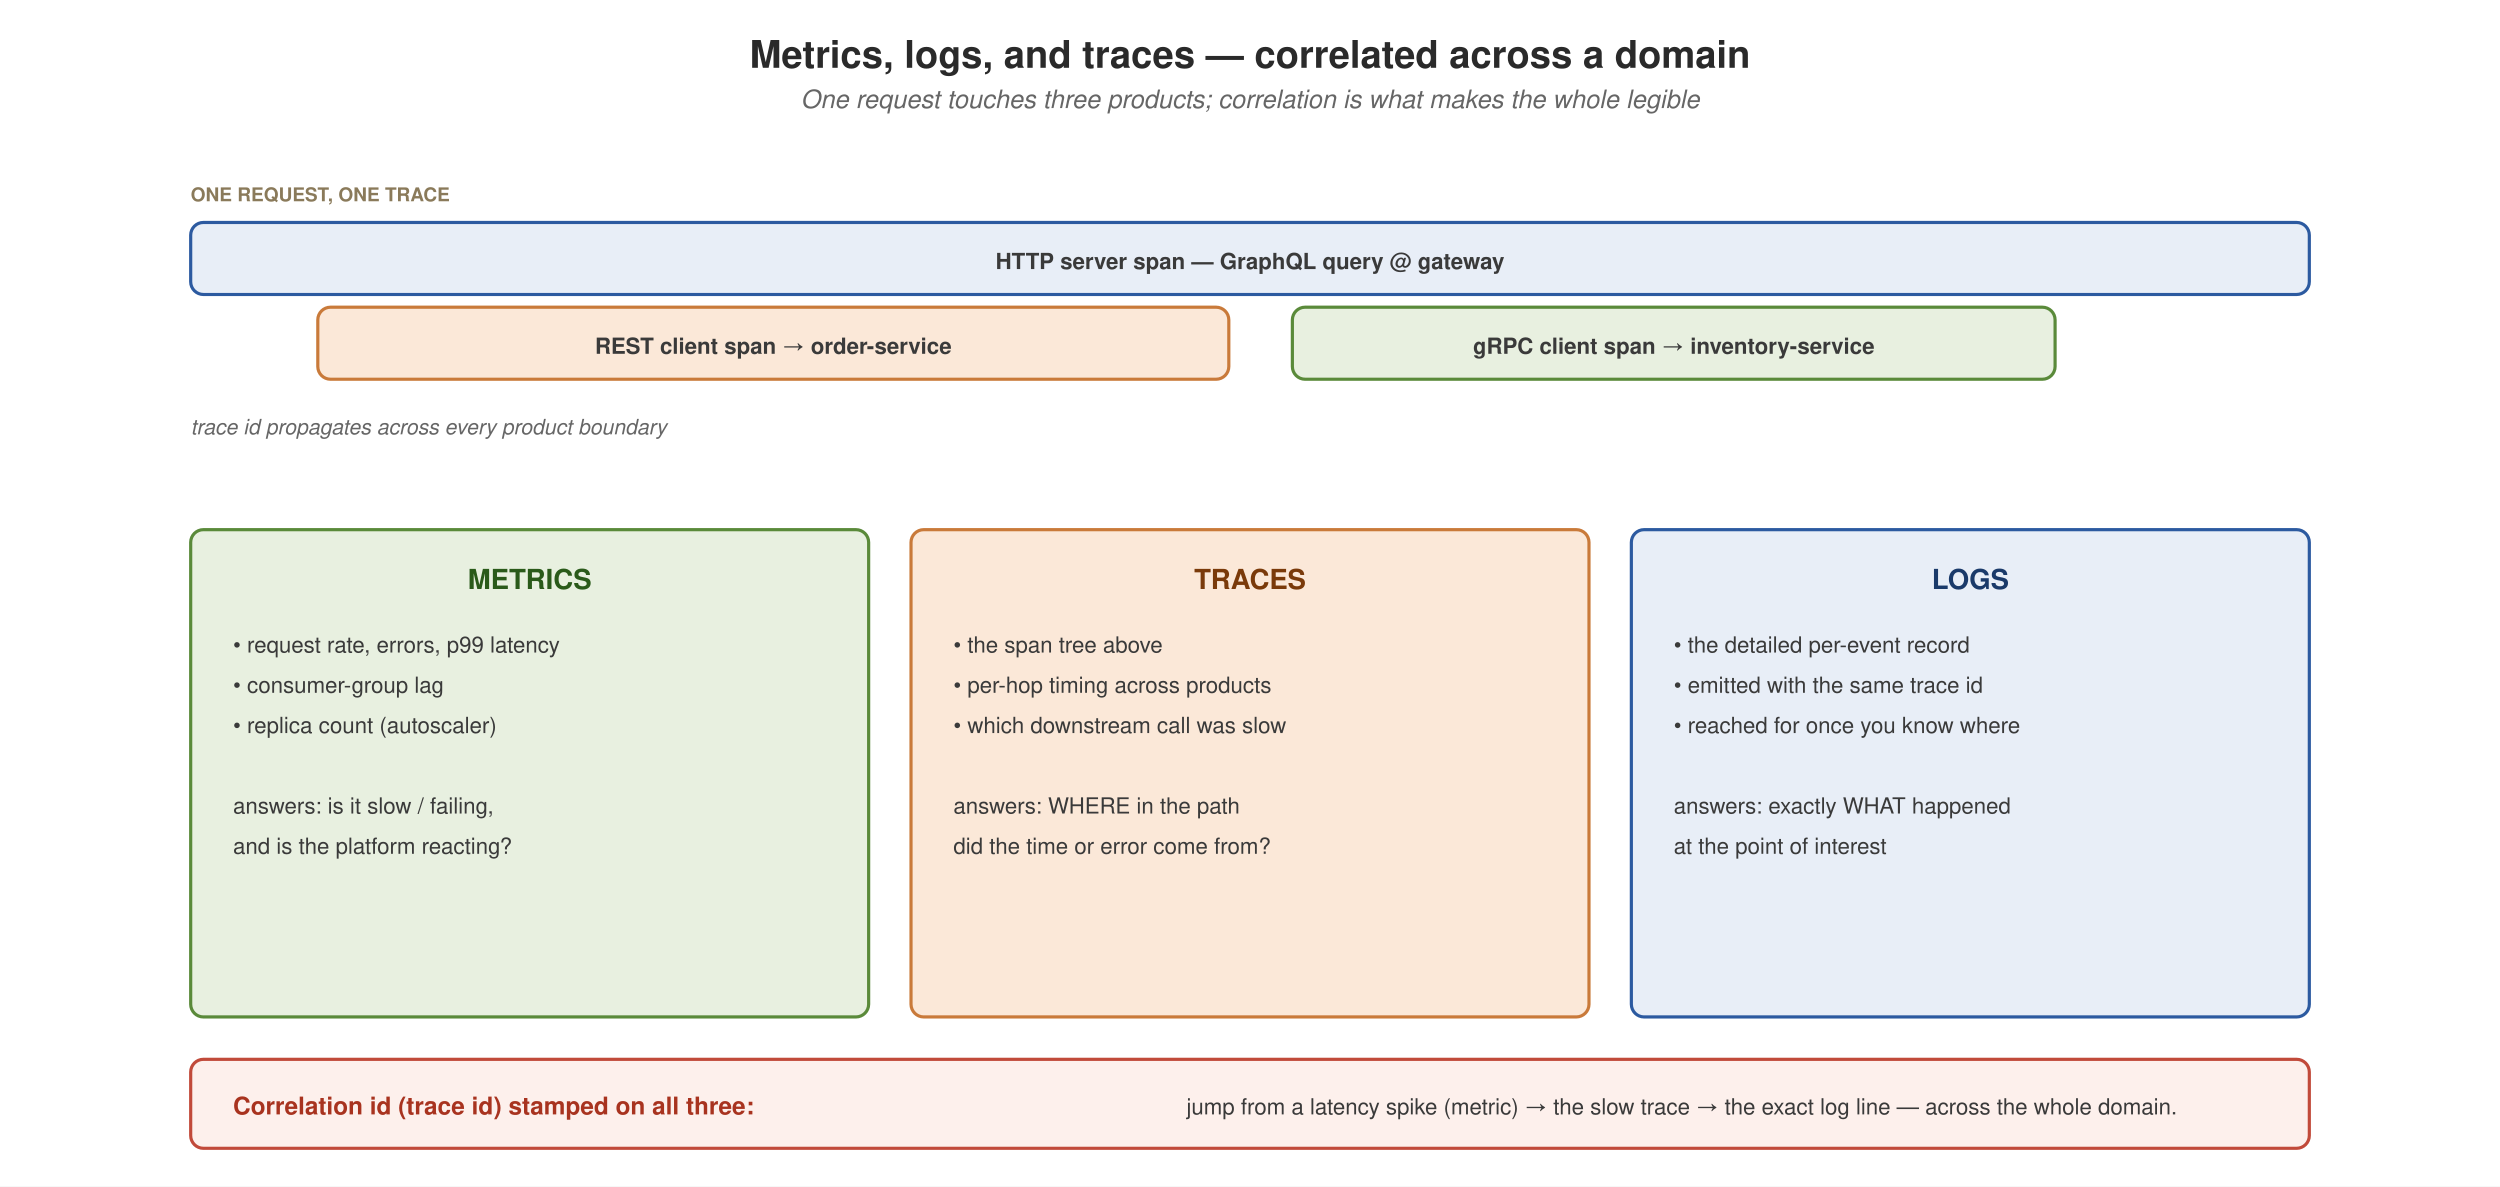
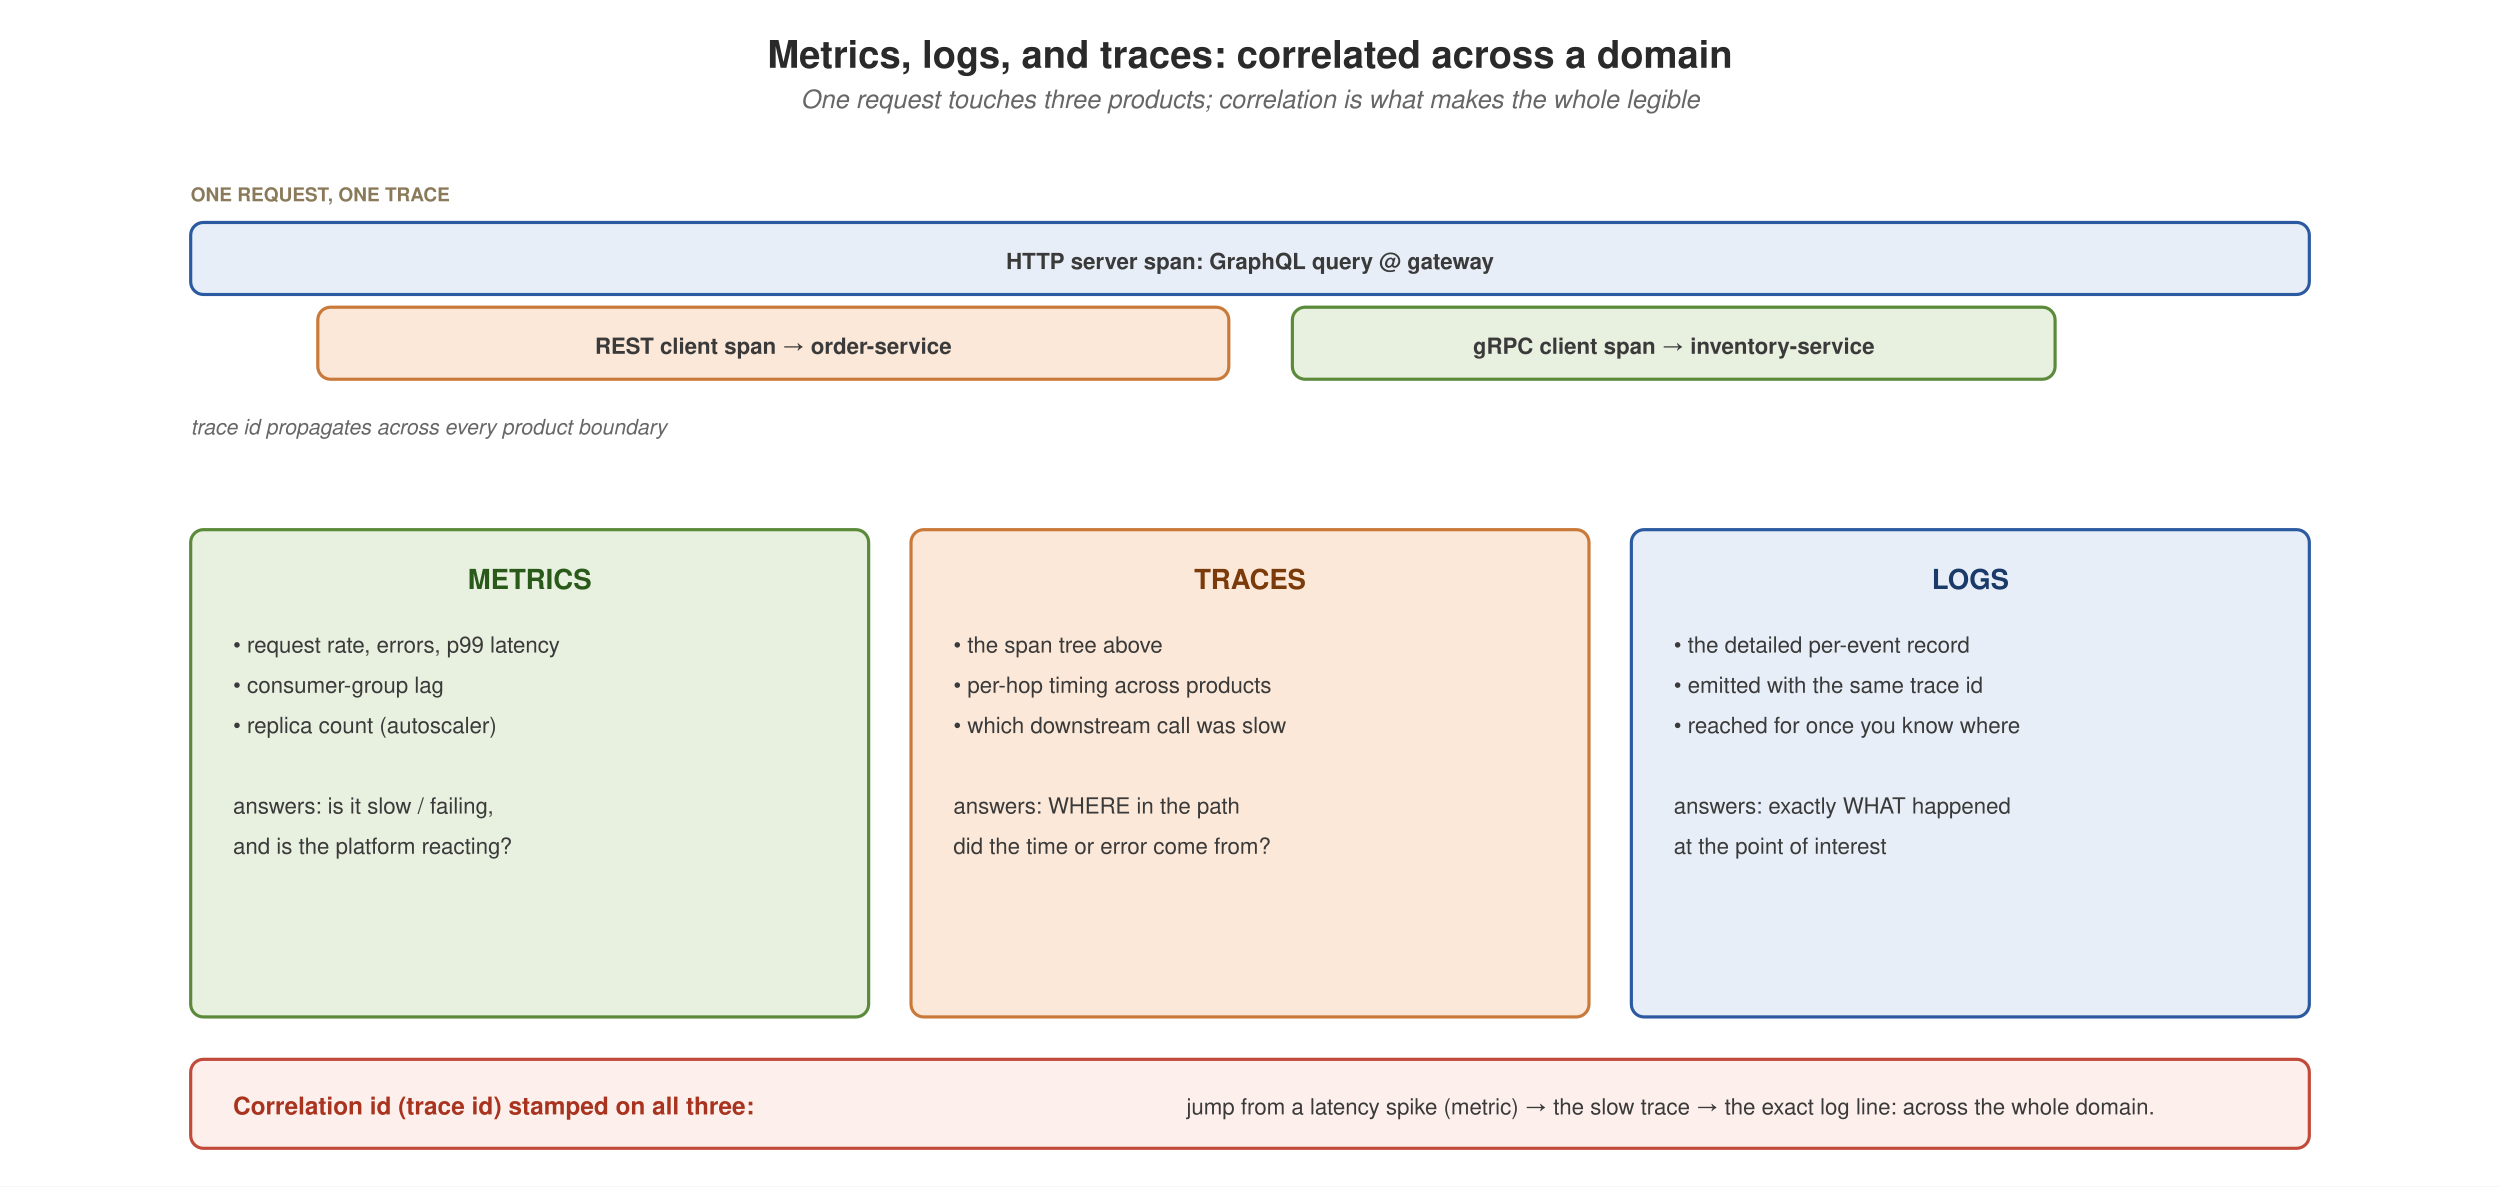
<svg xmlns="http://www.w3.org/2000/svg" viewBox="0 0 1180 560" font-family="Helvetica, -apple-system, 'Segoe UI', Roboto, sans-serif">
  <rect x="0" y="0" width="1180" height="560" fill="#ffffff" />
  <defs>
    <marker id="arr" viewBox="0 0 10 10" refX="9" refY="5" markerWidth="7" markerHeight="7" orient="auto-start-reverse">
      <path d="M0,0 L10,5 L0,10 z" fill="#5a5a5a" />
    </marker>
    <marker id="arrR" viewBox="0 0 10 10" refX="9" refY="5" markerWidth="7" markerHeight="7" orient="auto-start-reverse">
      <path d="M0,0 L10,5 L0,10 z" fill="#c14a3a" />
    </marker>
    <marker id="arrB" viewBox="0 0 10 10" refX="9" refY="5" markerWidth="7" markerHeight="7" orient="auto-start-reverse">
      <path d="M0,0 L10,5 L0,10 z" fill="#2c5aa0" />
    </marker>
    <marker id="arrG" viewBox="0 0 10 10" refX="9" refY="5" markerWidth="7" markerHeight="7" orient="auto-start-reverse">
      <path d="M0,0 L10,5 L0,10 z" fill="#5a8a3a" />
    </marker>
  </defs>
-   <text x="590" y="32" font-size="18" fill="#2a2a2a" text-anchor="middle" font-weight="700">Metrics, logs, and traces — correlated across a domain</text>
+   <text x="590" y="32" font-size="18" fill="#2a2a2a" text-anchor="middle" font-weight="700">Metrics, logs, and traces: correlated across a domain</text>
  <text x="590" y="51" font-size="12" fill="#666666" text-anchor="middle" font-style="italic">One request touches three products; correlation is what makes the whole legible</text>
  <text x="90" y="95" font-size="9" fill="#8a7a5a" text-anchor="start" font-weight="600">ONE REQUEST, ONE TRACE</text>
  <rect x="90" y="105" width="1000" height="34" fill="#e8eef7" stroke="#2c5aa0" stroke-width="1.5" rx="6" />
-   <text x="590" y="127" font-size="10.5" fill="#3a3a3a" text-anchor="middle" font-weight="700">HTTP server span — GraphQL query @ gateway</text>
+   <text x="590" y="127" font-size="10.5" fill="#3a3a3a" text-anchor="middle" font-weight="700">HTTP server span: GraphQL query @ gateway</text>
  <rect x="150" y="145" width="430" height="34" fill="#fbe8d8" stroke="#c97a3a" stroke-width="1.5" rx="6" />
  <text x="365" y="167" font-size="10.5" fill="#3a3a3a" text-anchor="middle" font-weight="700">REST client span → order-service</text>
  <rect x="610" y="145" width="360" height="34" fill="#e8f0e0" stroke="#5a8a3a" stroke-width="1.5" rx="6" />
  <text x="790" y="167" font-size="10.5" fill="#3a3a3a" text-anchor="middle" font-weight="700">gRPC client span → inventory-service</text>
  <text x="90" y="205" font-size="10" fill="#666666" text-anchor="start" font-style="italic">trace id propagates across every product boundary</text>
  <rect x="90" y="250" width="320" height="230" fill="#e8f0e0" stroke="#5a8a3a" stroke-width="1.5" rx="6" />
  <text x="250" y="278" font-size="13" fill="#2a5a1a" text-anchor="middle" font-weight="700">METRICS</text>
  <text x="110" y="308" font-size="10.5" fill="#3a3a3a" text-anchor="start">• request rate, errors, p99 latency</text>
  <text x="110" y="327" font-size="10.5" fill="#3a3a3a" text-anchor="start">• consumer-group lag</text>
  <text x="110" y="346" font-size="10.5" fill="#3a3a3a" text-anchor="start">• replica count (autoscaler)</text>
  <text x="110" y="365" font-size="10.5" fill="#3a3a3a" text-anchor="start" />
  <text x="110" y="384" font-size="10.5" fill="#3a3a3a" text-anchor="start">answers: is it slow / failing,</text>
  <text x="110" y="403" font-size="10.5" fill="#3a3a3a" text-anchor="start">and is the platform reacting?</text>
  <rect x="430" y="250" width="320" height="230" fill="#fbe8d8" stroke="#c97a3a" stroke-width="1.5" rx="6" />
  <text x="590" y="278" font-size="13" fill="#7a3a0a" text-anchor="middle" font-weight="700">TRACES</text>
  <text x="450" y="308" font-size="10.5" fill="#3a3a3a" text-anchor="start">• the span tree above</text>
  <text x="450" y="327" font-size="10.5" fill="#3a3a3a" text-anchor="start">• per-hop timing across products</text>
  <text x="450" y="346" font-size="10.5" fill="#3a3a3a" text-anchor="start">• which downstream call was slow</text>
  <text x="450" y="365" font-size="10.5" fill="#3a3a3a" text-anchor="start" />
  <text x="450" y="384" font-size="10.5" fill="#3a3a3a" text-anchor="start">answers: WHERE in the path</text>
  <text x="450" y="403" font-size="10.5" fill="#3a3a3a" text-anchor="start">did the time or error come from?</text>
  <rect x="770" y="250" width="320" height="230" fill="#e8eef7" stroke="#2c5aa0" stroke-width="1.5" rx="6" />
  <text x="930" y="278" font-size="13" fill="#1a3a6a" text-anchor="middle" font-weight="700">LOGS</text>
  <text x="790" y="308" font-size="10.5" fill="#3a3a3a" text-anchor="start">• the detailed per-event record</text>
  <text x="790" y="327" font-size="10.5" fill="#3a3a3a" text-anchor="start">• emitted with the same trace id</text>
  <text x="790" y="346" font-size="10.5" fill="#3a3a3a" text-anchor="start">• reached for once you know where</text>
  <text x="790" y="365" font-size="10.5" fill="#3a3a3a" text-anchor="start" />
  <text x="790" y="384" font-size="10.5" fill="#3a3a3a" text-anchor="start">answers: exactly WHAT happened</text>
  <text x="790" y="403" font-size="10.5" fill="#3a3a3a" text-anchor="start">at the point of interest</text>
  <rect x="90" y="500" width="1000" height="42" fill="#fdf0ec" stroke="#c14a3a" stroke-width="1.5" rx="6" />
  <text x="110" y="526" font-size="11.5" fill="#a8331f" text-anchor="start" font-weight="700">Correlation id (trace id) stamped on all three:</text>
-   <text x="560" y="526" font-size="10.5" fill="#3a3a3a" text-anchor="start">jump from a latency spike (metric) → the slow trace → the exact log line — across the whole domain.</text>
+   <text x="560" y="526" font-size="10.5" fill="#3a3a3a" text-anchor="start">jump from a latency spike (metric) → the slow trace → the exact log line: across the whole domain.</text>
</svg>
